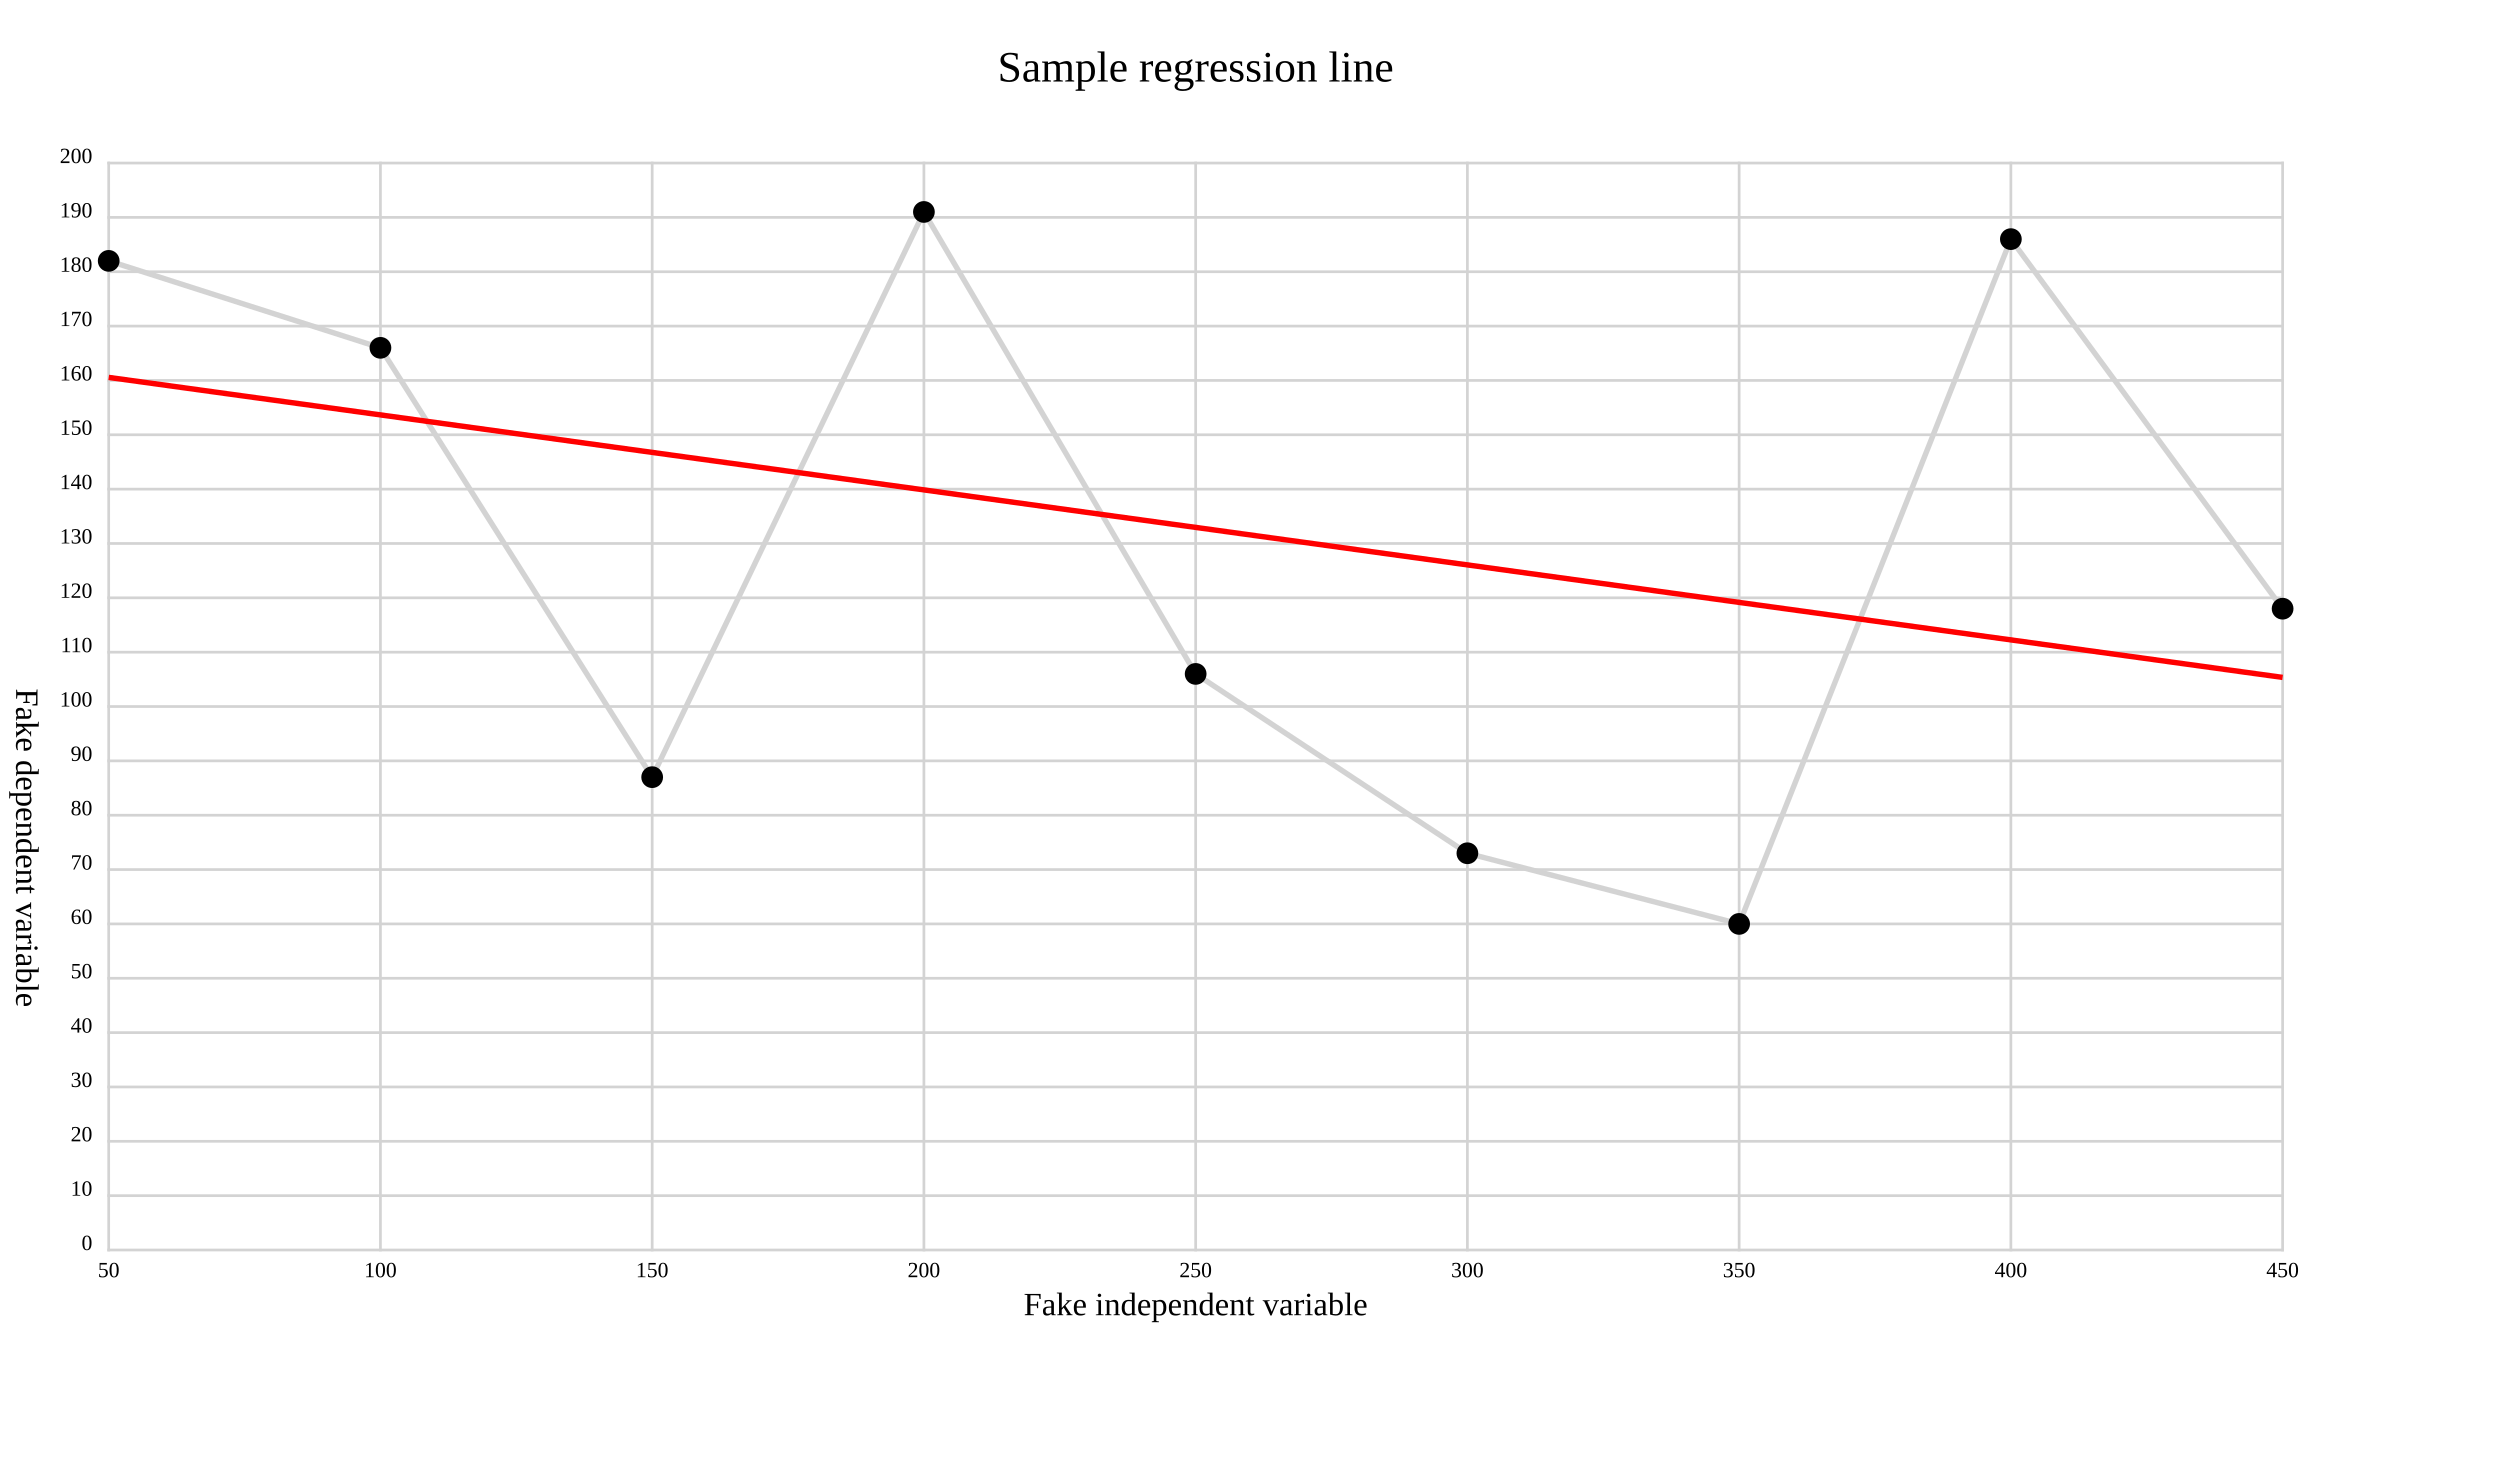
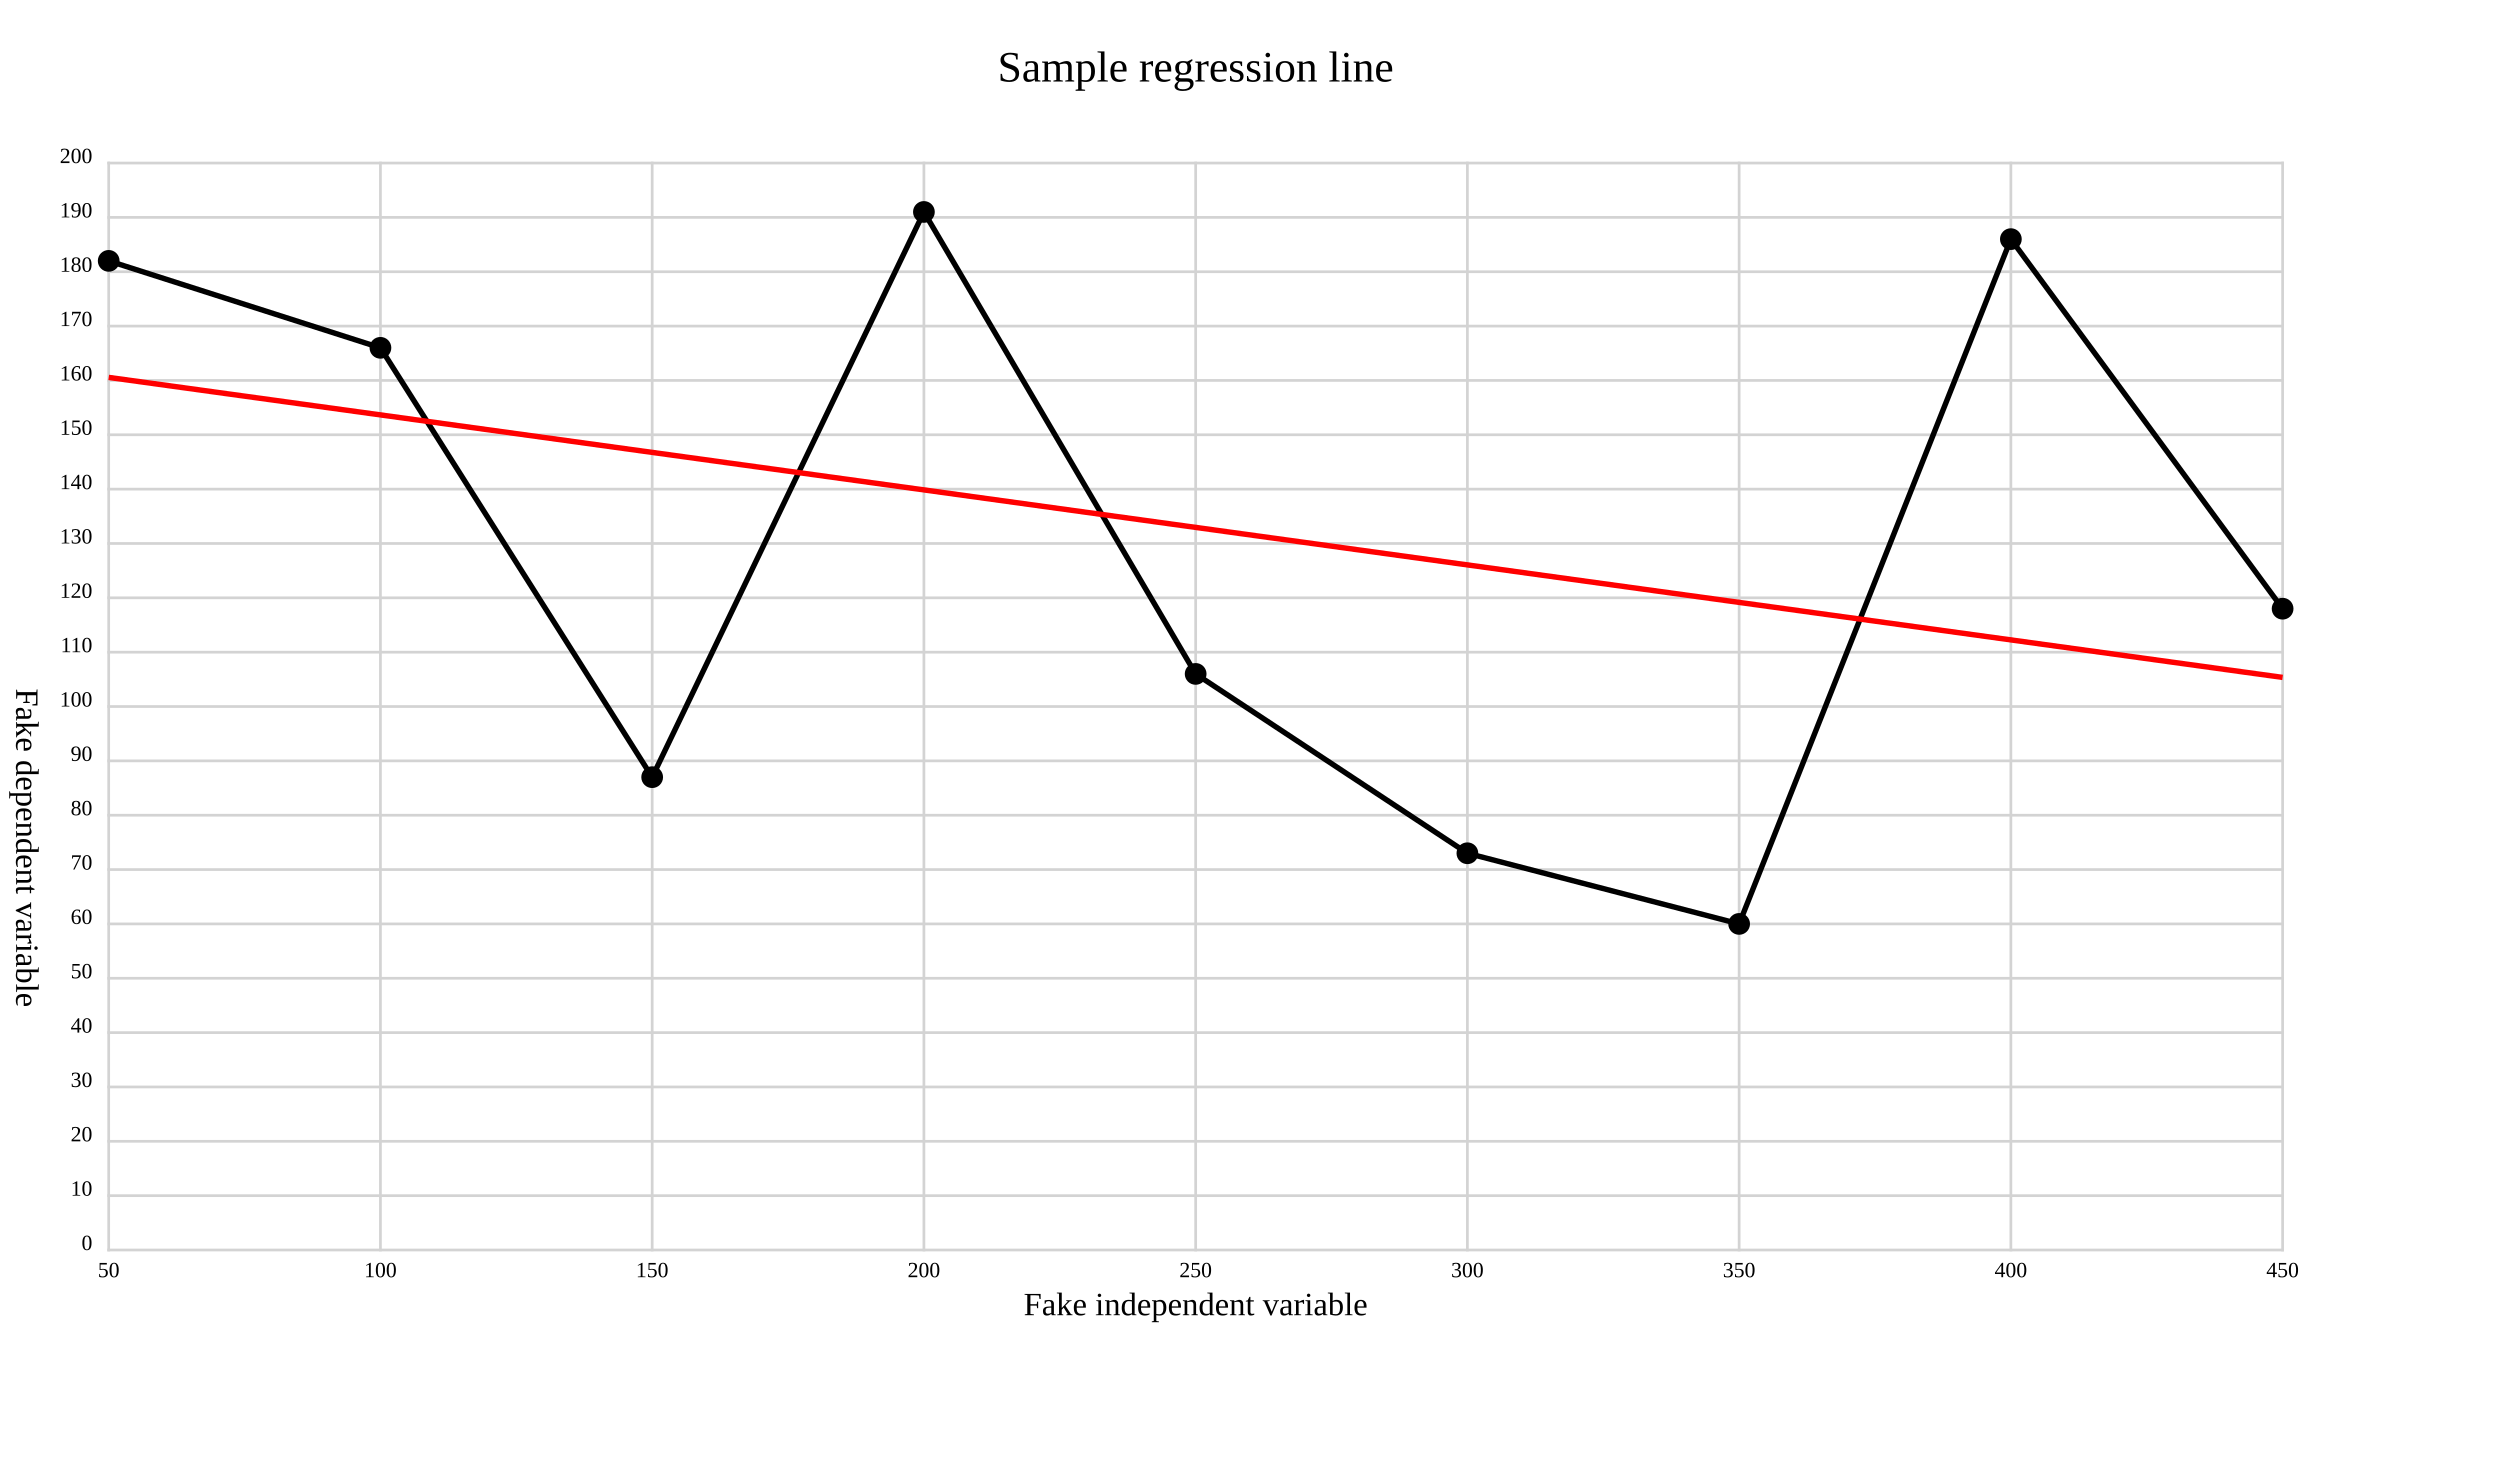
<svg xmlns="http://www.w3.org/2000/svg" viewBox="30 -230 460 270">
+   <style>
+                 
+                 .regression {
+                     stroke: red;
+                     stroke-width: 1;
+                 }
+             </style>
  <line x1="50" y1="0" x2="50" y2="-200" stroke="lightgray" stroke-width="0.5" stroke-linecap="square" />
  <text x="50" y="5" font-size="4" text-anchor="middle">50</text>
  <line x1="100" y1="0" x2="100" y2="-200" stroke="lightgray" stroke-width="0.5" stroke-linecap="square" />
  <text x="100" y="5" font-size="4" text-anchor="middle">100</text>
  <line x1="150" y1="0" x2="150" y2="-200" stroke="lightgray" stroke-width="0.5" stroke-linecap="square" />
  <text x="150" y="5" font-size="4" text-anchor="middle">150</text>
  <line x1="200" y1="0" x2="200" y2="-200" stroke="lightgray" stroke-width="0.5" stroke-linecap="square" />
  <text x="200" y="5" font-size="4" text-anchor="middle">200</text>
  <line x1="250" y1="0" x2="250" y2="-200" stroke="lightgray" stroke-width="0.5" stroke-linecap="square" />
  <text x="250" y="5" font-size="4" text-anchor="middle">250</text>
  <line x1="300" y1="0" x2="300" y2="-200" stroke="lightgray" stroke-width="0.5" stroke-linecap="square" />
  <text x="300" y="5" font-size="4" text-anchor="middle">300</text>
  <line x1="350" y1="0" x2="350" y2="-200" stroke="lightgray" stroke-width="0.5" stroke-linecap="square" />
  <text x="350" y="5" font-size="4" text-anchor="middle">350</text>
  <line x1="400" y1="0" x2="400" y2="-200" stroke="lightgray" stroke-width="0.5" stroke-linecap="square" />
  <text x="400" y="5" font-size="4" text-anchor="middle">400</text>
  <line x1="450" y1="0" x2="450" y2="-200" stroke="lightgray" stroke-width="0.5" stroke-linecap="square" />
  <text x="450" y="5" font-size="4" text-anchor="middle">450</text>
  <line x1="50" y1="0" x2="450" y2="0" stroke="lightgray" stroke-width="0.5" stroke-linecap="square" />
  <text x="47" y="0" text-anchor="end" alignment-baseline="central" font-size="4">0</text>
  <line x1="50" y1="-10" x2="450" y2="-10" stroke="lightgray" stroke-width="0.5" stroke-linecap="square" />
  <text x="47" y="-10" text-anchor="end" alignment-baseline="central" font-size="4">10</text>
  <line x1="50" y1="-20" x2="450" y2="-20" stroke="lightgray" stroke-width="0.5" stroke-linecap="square" />
  <text x="47" y="-20" text-anchor="end" alignment-baseline="central" font-size="4">20</text>
  <line x1="50" y1="-30" x2="450" y2="-30" stroke="lightgray" stroke-width="0.5" stroke-linecap="square" />
  <text x="47" y="-30" text-anchor="end" alignment-baseline="central" font-size="4">30</text>
  <line x1="50" y1="-40" x2="450" y2="-40" stroke="lightgray" stroke-width="0.5" stroke-linecap="square" />
  <text x="47" y="-40" text-anchor="end" alignment-baseline="central" font-size="4">40</text>
  <line x1="50" y1="-50" x2="450" y2="-50" stroke="lightgray" stroke-width="0.5" stroke-linecap="square" />
  <text x="47" y="-50" text-anchor="end" alignment-baseline="central" font-size="4">50</text>
  <line x1="50" y1="-60" x2="450" y2="-60" stroke="lightgray" stroke-width="0.5" stroke-linecap="square" />
  <text x="47" y="-60" text-anchor="end" alignment-baseline="central" font-size="4">60</text>
  <line x1="50" y1="-70" x2="450" y2="-70" stroke="lightgray" stroke-width="0.5" stroke-linecap="square" />
  <text x="47" y="-70" text-anchor="end" alignment-baseline="central" font-size="4">70</text>
  <line x1="50" y1="-80" x2="450" y2="-80" stroke="lightgray" stroke-width="0.5" stroke-linecap="square" />
  <text x="47" y="-80" text-anchor="end" alignment-baseline="central" font-size="4">80</text>
  <line x1="50" y1="-90" x2="450" y2="-90" stroke="lightgray" stroke-width="0.5" stroke-linecap="square" />
  <text x="47" y="-90" text-anchor="end" alignment-baseline="central" font-size="4">90</text>
  <line x1="50" y1="-100" x2="450" y2="-100" stroke="lightgray" stroke-width="0.5" stroke-linecap="square" />
  <text x="47" y="-100" text-anchor="end" alignment-baseline="central" font-size="4">100</text>
  <line x1="50" y1="-110" x2="450" y2="-110" stroke="lightgray" stroke-width="0.5" stroke-linecap="square" />
  <text x="47" y="-110" text-anchor="end" alignment-baseline="central" font-size="4">110</text>
  <line x1="50" y1="-120" x2="450" y2="-120" stroke="lightgray" stroke-width="0.5" stroke-linecap="square" />
  <text x="47" y="-120" text-anchor="end" alignment-baseline="central" font-size="4">120</text>
  <line x1="50" y1="-130" x2="450" y2="-130" stroke="lightgray" stroke-width="0.5" stroke-linecap="square" />
  <text x="47" y="-130" text-anchor="end" alignment-baseline="central" font-size="4">130</text>
  <line x1="50" y1="-140" x2="450" y2="-140" stroke="lightgray" stroke-width="0.5" stroke-linecap="square" />
  <text x="47" y="-140" text-anchor="end" alignment-baseline="central" font-size="4">140</text>
  <line x1="50" y1="-150" x2="450" y2="-150" stroke="lightgray" stroke-width="0.5" stroke-linecap="square" />
  <text x="47" y="-150" text-anchor="end" alignment-baseline="central" font-size="4">150</text>
  <line x1="50" y1="-160" x2="450" y2="-160" stroke="lightgray" stroke-width="0.5" stroke-linecap="square" />
  <text x="47" y="-160" text-anchor="end" alignment-baseline="central" font-size="4">160</text>
  <line x1="50" y1="-170" x2="450" y2="-170" stroke="lightgray" stroke-width="0.5" stroke-linecap="square" />
  <text x="47" y="-170" text-anchor="end" alignment-baseline="central" font-size="4">170</text>
  <line x1="50" y1="-180" x2="450" y2="-180" stroke="lightgray" stroke-width="0.5" stroke-linecap="square" />
  <text x="47" y="-180" text-anchor="end" alignment-baseline="central" font-size="4">180</text>
  <line x1="50" y1="-190" x2="450" y2="-190" stroke="lightgray" stroke-width="0.5" stroke-linecap="square" />
  <text x="47" y="-190" text-anchor="end" alignment-baseline="central" font-size="4">190</text>
  <line x1="50" y1="-200" x2="450" y2="-200" stroke="lightgray" stroke-width="0.5" stroke-linecap="square" />
  <text x="47" y="-200" text-anchor="end" alignment-baseline="central" font-size="4">200</text>
  <text x="250" y="12" font-size="6" text-anchor="middle">Fake independent variable</text>
  <text x="35" y="-100" text-anchor="middle" writing-mode="tb" font-size="6">Fake
                dependent variable</text>
  <text x="250" y="-215" text-anchor="middle" font-size="8">Sample regression line</text>
  <g>
+     <polyline points="50,-182 100,-166 150,-87 200,-191 250,-106 300,-73 350,-60 400,-186 450,-118" stroke="black" stroke-width="1" fill="none" />
+     <circle cx="50" cy="-182" r="2" fill="black" />
+     <circle cx="100" cy="-166" r="2" fill="black" />
+     <circle cx="150" cy="-87" r="2" fill="black" />
+     <circle cx="200" cy="-191" r="2" fill="black" />
+     <circle cx="250" cy="-106" r="2" fill="black" />
+     <circle cx="300" cy="-73" r="2" fill="black" />
+     <circle cx="350" cy="-60" r="2" fill="black" />
+     <circle cx="400" cy="-186" r="2" fill="black" />
+     <circle cx="450" cy="-118" r="2" fill="black" />
    <g>
-       <style> .regression {stroke: red; stroke-width: 1;} </style>
-       <polyline stroke="lightgray" stroke-width="1" fill="none" points="50,-182 100,-166 150,-87 200,-191 250,-106 300,-73 350,-60 400,-186 450,-118" />
-       <circle cx="50" cy="-182" r="2" color="lightgray" />
-       <circle cx="100" cy="-166" r="2" color="lightgray" />
-       <circle cx="150" cy="-87" r="2" color="lightgray" />
-       <circle cx="200" cy="-191" r="2" color="lightgray" />
-       <circle cx="250" cy="-106" r="2" color="lightgray" />
-       <circle cx="300" cy="-73" r="2" color="lightgray" />
-       <circle cx="350" cy="-60" r="2" color="lightgray" />
-       <circle cx="400" cy="-186" r="2" color="lightgray" />
-       <circle cx="450" cy="-118" r="2" color="lightgray" />
      <line x1="50" y1="-160.556" x2="450" y2="-105.356" class="regression" />
    </g>
  </g>
</svg>
